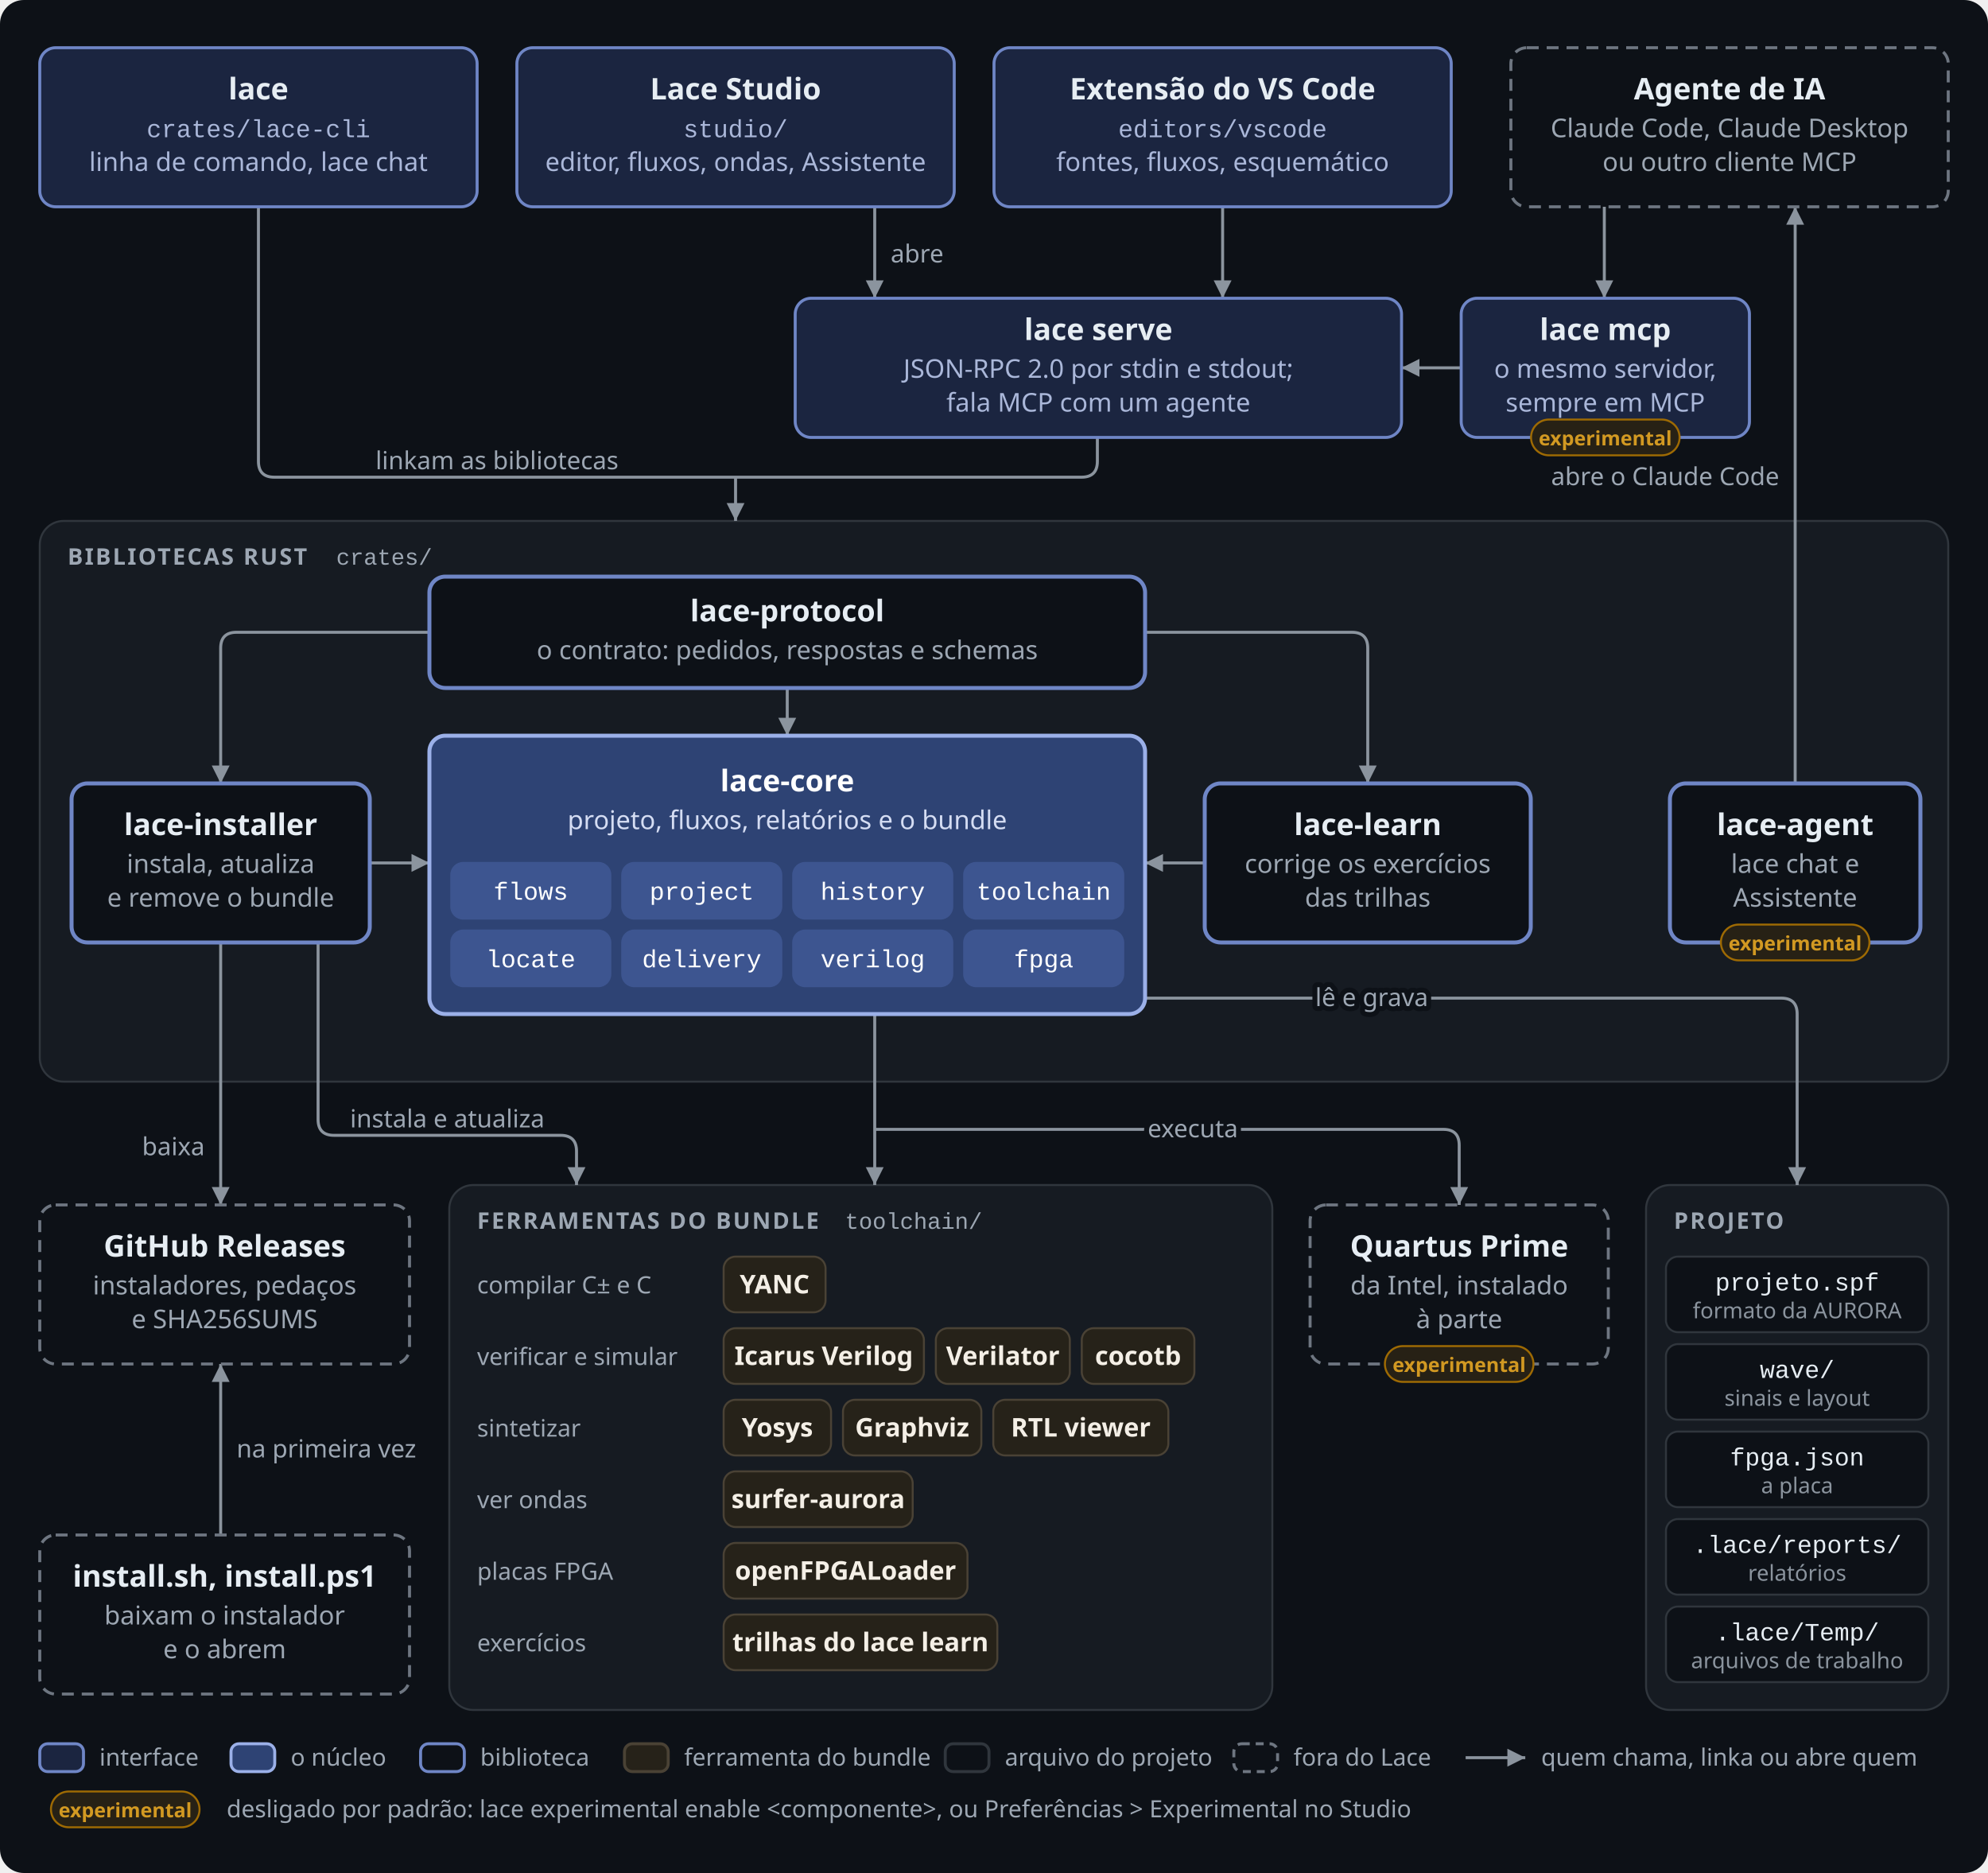
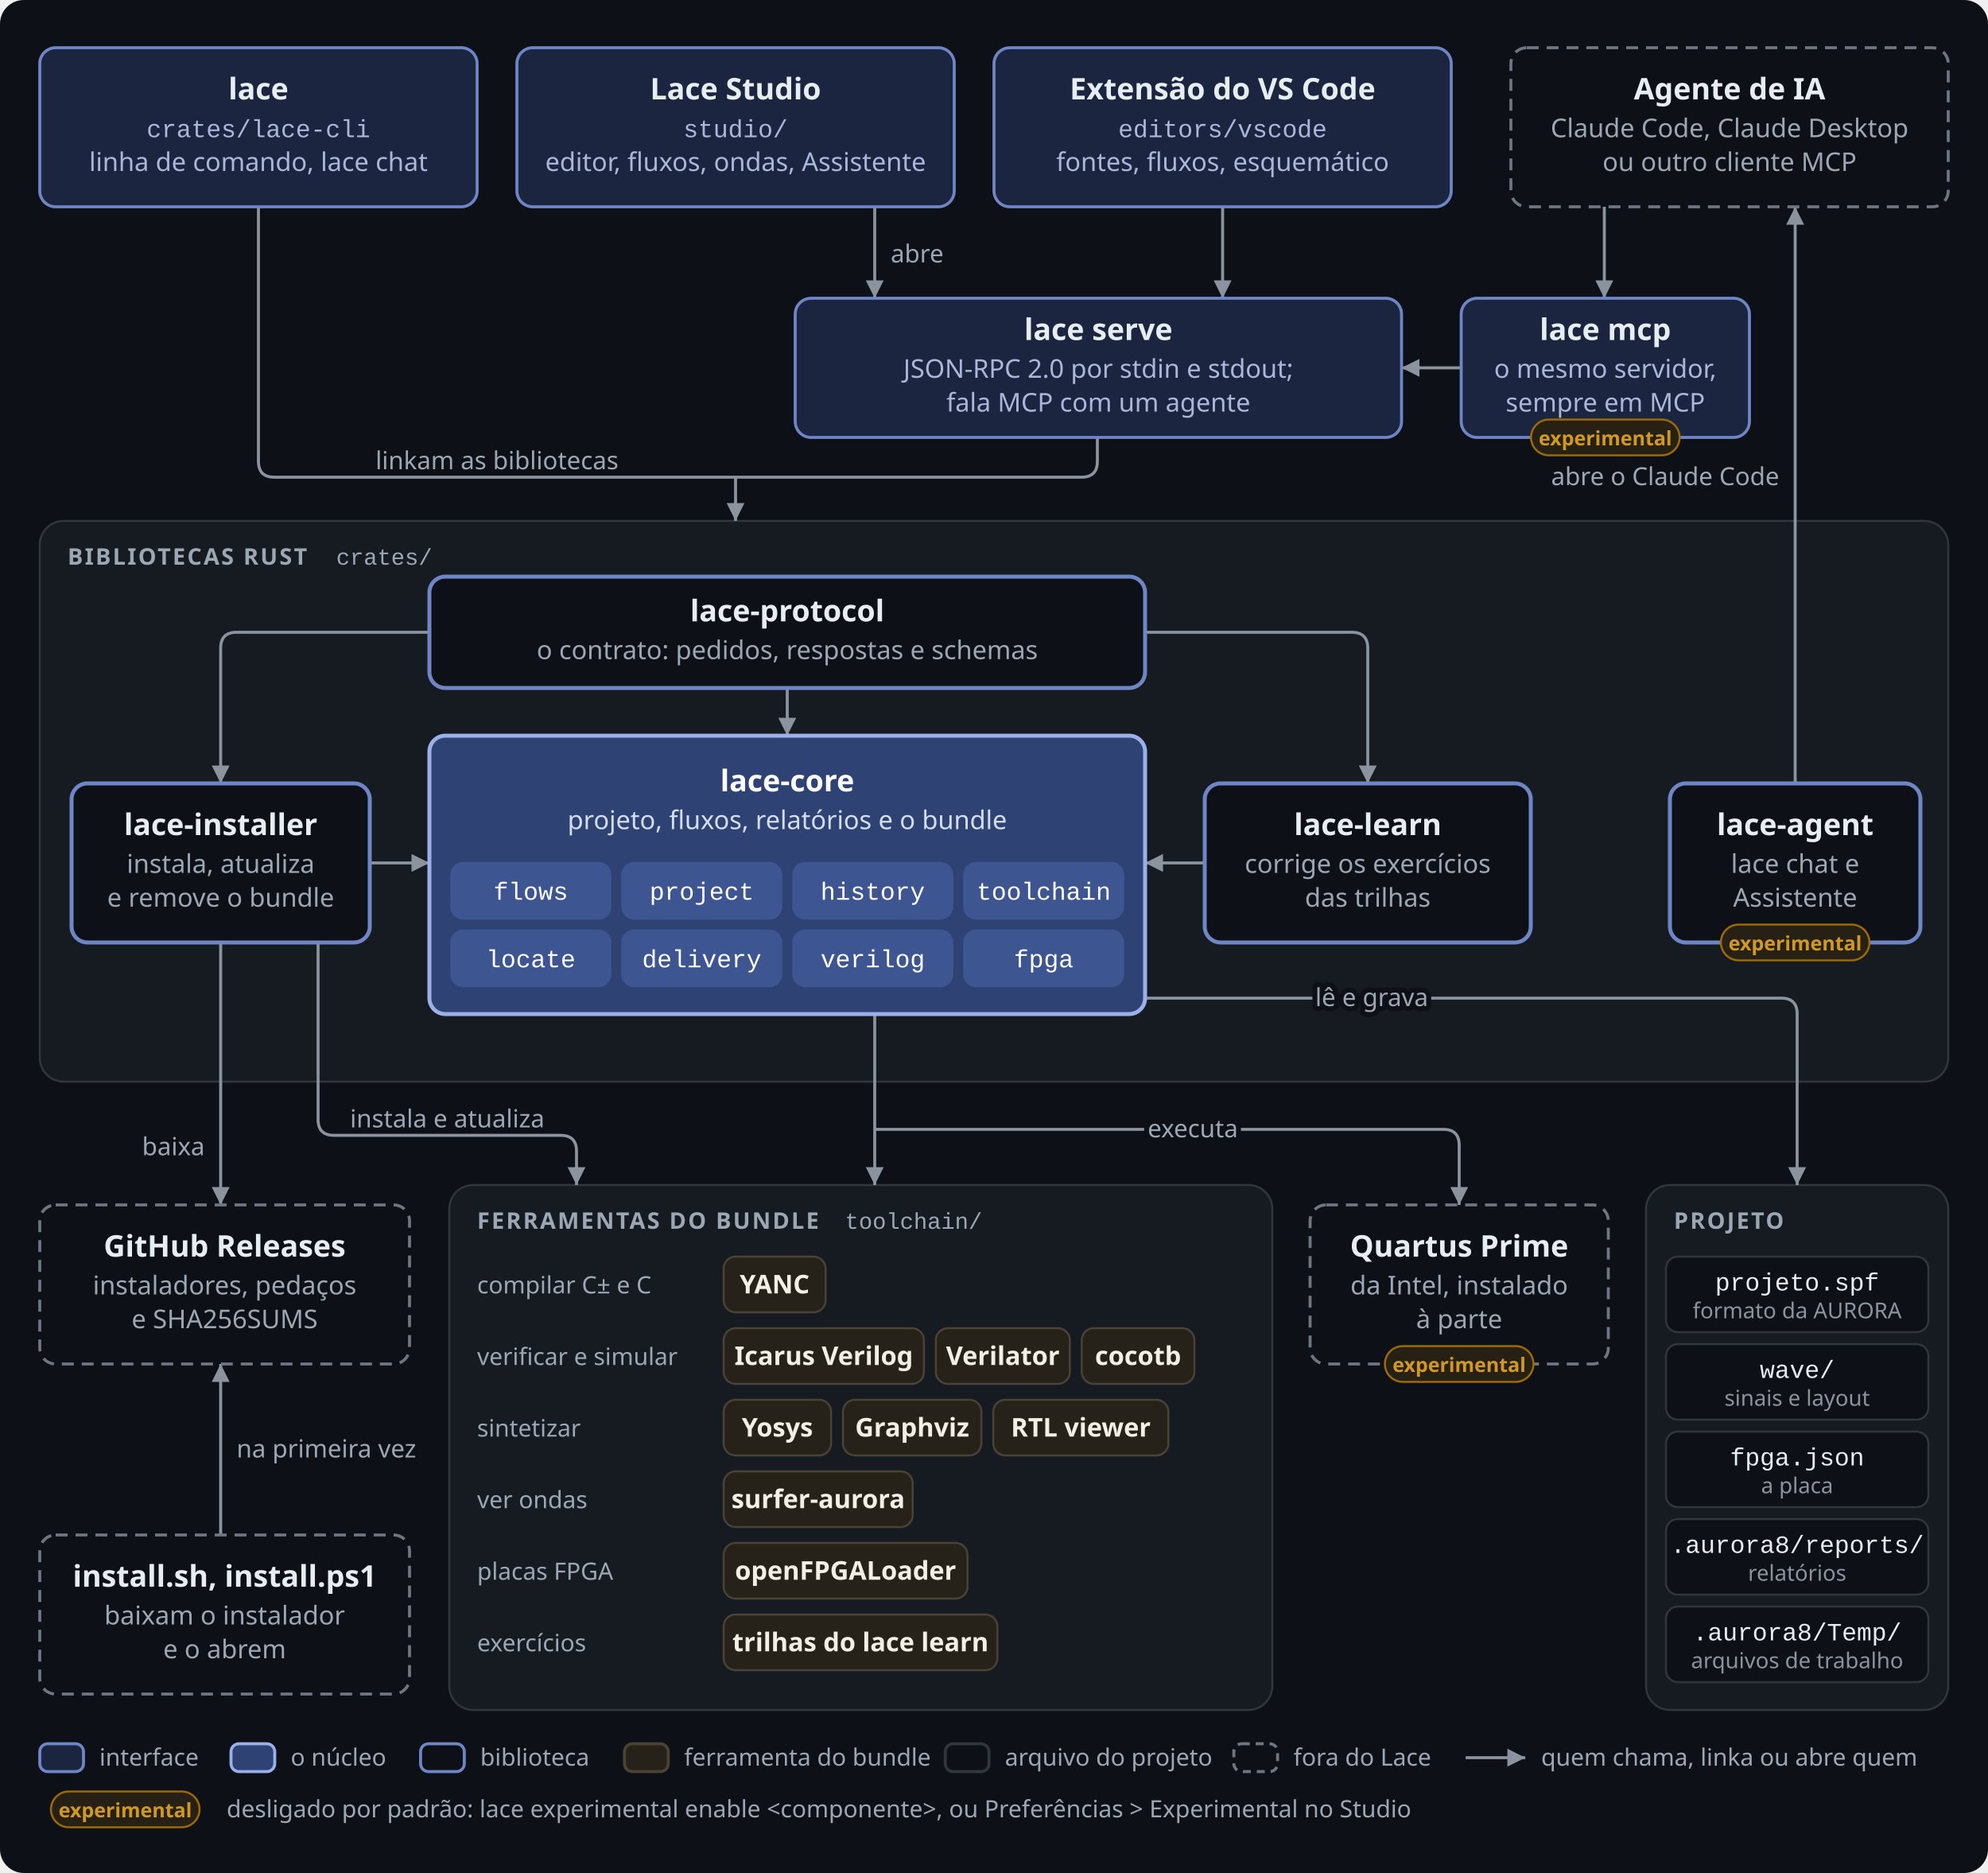
<svg xmlns="http://www.w3.org/2000/svg" width="1000" height="942" viewBox="0 0 1000 942" role="img" aria-labelledby="titulo descricao">
  <defs>
    <marker id="seta" viewBox="0 0 10 10" refX="10" refY="5" markerWidth="9" markerHeight="9" markerUnits="userSpaceOnUse" orient="auto">
      <path d="M0,0 L10,5 L0,10 z" fill="#8b949e" />
    </marker>
  </defs>
  <rect width="1000" height="942" rx="12" fill="#0d1117" />
  <rect x="20" y="262" width="960" height="282" rx="12" fill="#161b22" stroke="#30363d" />
  <text x="34" y="284" font-size="11.5" font-family="'Segoe UI', -apple-system, BlinkMacSystemFont, 'Noto Sans', Helvetica, Arial, sans-serif" fill="#9da7b3" text-anchor="start" font-weight="700" letter-spacing="0.08em">BIBLIOTECAS RUST</text>
  <text x="169.112" y="284" font-size="11.5" font-family="'Cascadia Mono', SFMono-Regular, Consolas, 'Liberation Mono', Menlo, monospace" fill="#9da7b3" text-anchor="start">crates/</text>
  <rect x="226" y="596" width="414" height="264" rx="12" fill="#161b22" stroke="#30363d" />
  <text x="240" y="618" font-size="11.5" font-family="'Segoe UI', -apple-system, BlinkMacSystemFont, 'Noto Sans', Helvetica, Arial, sans-serif" fill="#9da7b3" text-anchor="start" font-weight="700" letter-spacing="0.08em">FERRAMENTAS DO BUNDLE</text>
  <text x="425.059" y="618" font-size="11.5" font-family="'Cascadia Mono', SFMono-Regular, Consolas, 'Liberation Mono', Menlo, monospace" fill="#9da7b3" text-anchor="start">toolchain/</text>
  <rect x="828" y="596" width="152" height="264" rx="12" fill="#161b22" stroke="#30363d" />
  <text x="842" y="618" font-size="11.5" font-family="'Segoe UI', -apple-system, BlinkMacSystemFont, 'Noto Sans', Helvetica, Arial, sans-serif" fill="#9da7b3" text-anchor="start" font-weight="700" letter-spacing="0.08em">PROJETO</text>
  <path d="M440,104 L440,150" fill="none" stroke="#8b949e" stroke-width="1.5" stroke-linejoin="round" marker-end="url(#seta)" />
  <path d="M615,104 L615,150" fill="none" stroke="#8b949e" stroke-width="1.5" stroke-linejoin="round" marker-end="url(#seta)" />
  <path d="M807,104 L807,150" fill="none" stroke="#8b949e" stroke-width="1.5" stroke-linejoin="round" marker-end="url(#seta)" />
  <path d="M735,185 L705,185" fill="none" stroke="#8b949e" stroke-width="1.5" stroke-linejoin="round" marker-end="url(#seta)" />
  <path d="M130,104 L130,232 Q130,240 138,240 L370,240" fill="none" stroke="#8b949e" stroke-width="1.5" stroke-linejoin="round" />
  <path d="M552,220 L552,232 Q552,240 544,240 L370,240" fill="none" stroke="#8b949e" stroke-width="1.5" stroke-linejoin="round" />
  <path d="M370,240 L370,262" fill="none" stroke="#8b949e" stroke-width="1.5" stroke-linejoin="round" marker-end="url(#seta)" />
  <path d="M186,434 L216,434" fill="none" stroke="#8b949e" stroke-width="1.5" stroke-linejoin="round" marker-end="url(#seta)" />
  <path d="M606,434 L576,434" fill="none" stroke="#8b949e" stroke-width="1.5" stroke-linejoin="round" marker-end="url(#seta)" />
  <path d="M396,346 L396,370" fill="none" stroke="#8b949e" stroke-width="1.5" stroke-linejoin="round" marker-end="url(#seta)" />
  <path d="M216,318 L119,318 Q111,318 111,326 L111,394" fill="none" stroke="#8b949e" stroke-width="1.5" stroke-linejoin="round" marker-end="url(#seta)" />
  <path d="M576,318 L680,318 Q688,318 688,326 L688,394" fill="none" stroke="#8b949e" stroke-width="1.5" stroke-linejoin="round" marker-end="url(#seta)" />
  <path d="M903,394 L903,104" fill="none" stroke="#8b949e" stroke-width="1.5" stroke-linejoin="round" marker-end="url(#seta)" />
  <path d="M111,474 L111,606" fill="none" stroke="#8b949e" stroke-width="1.5" stroke-linejoin="round" marker-end="url(#seta)" />
  <path d="M111,772 L111,686" fill="none" stroke="#8b949e" stroke-width="1.5" stroke-linejoin="round" marker-end="url(#seta)" />
  <path d="M160,474 L160,563 Q160,571 168,571 L282,571 Q290,571 290,579 L290,596" fill="none" stroke="#8b949e" stroke-width="1.5" stroke-linejoin="round" marker-end="url(#seta)" />
  <path d="M440,510 L440,596" fill="none" stroke="#8b949e" stroke-width="1.5" stroke-linejoin="round" marker-end="url(#seta)" />
  <path d="M440,568 L726,568 Q734,568 734,576 L734,606" fill="none" stroke="#8b949e" stroke-width="1.5" stroke-linejoin="round" marker-end="url(#seta)" />
  <path d="M576,502 L896,502 Q904,502 904,510 L904,596" fill="none" stroke="#8b949e" stroke-width="1.5" stroke-linejoin="round" marker-end="url(#seta)" />
  <path d="M737.24,884 L767.24,884" fill="none" stroke="#8b949e" stroke-width="1.5" stroke-linejoin="round" marker-end="url(#seta)" />
  <rect x="20" y="24" width="220" height="80" rx="8" fill="#1b2540" stroke="#6f86c6" stroke-width="1.5" />
  <text x="130" y="50" font-size="15" font-family="'Segoe UI', -apple-system, BlinkMacSystemFont, 'Noto Sans', Helvetica, Arial, sans-serif" fill="#e6edf3" text-anchor="middle" font-weight="600">lace</text>
  <text x="130" y="69" font-size="12.5" font-family="'Cascadia Mono', SFMono-Regular, Consolas, 'Liberation Mono', Menlo, monospace" fill="#aab7d9" text-anchor="middle">crates/lace-cli</text>
  <text x="130" y="86" font-size="13" font-family="'Segoe UI', -apple-system, BlinkMacSystemFont, 'Noto Sans', Helvetica, Arial, sans-serif" fill="#aab7d9" text-anchor="middle">linha de comando, lace chat</text>
  <rect x="260" y="24" width="220" height="80" rx="8" fill="#1b2540" stroke="#6f86c6" stroke-width="1.5" />
  <text x="370" y="50" font-size="15" font-family="'Segoe UI', -apple-system, BlinkMacSystemFont, 'Noto Sans', Helvetica, Arial, sans-serif" fill="#e6edf3" text-anchor="middle" font-weight="600">Lace Studio</text>
  <text x="370" y="69" font-size="12.5" font-family="'Cascadia Mono', SFMono-Regular, Consolas, 'Liberation Mono', Menlo, monospace" fill="#aab7d9" text-anchor="middle">studio/</text>
  <text x="370" y="86" font-size="13" font-family="'Segoe UI', -apple-system, BlinkMacSystemFont, 'Noto Sans', Helvetica, Arial, sans-serif" fill="#aab7d9" text-anchor="middle">editor, fluxos, ondas, Assistente</text>
  <rect x="500" y="24" width="230" height="80" rx="8" fill="#1b2540" stroke="#6f86c6" stroke-width="1.5" />
  <text x="615" y="50" font-size="15" font-family="'Segoe UI', -apple-system, BlinkMacSystemFont, 'Noto Sans', Helvetica, Arial, sans-serif" fill="#e6edf3" text-anchor="middle" font-weight="600">Extensão do VS Code</text>
  <text x="615" y="69" font-size="12.5" font-family="'Cascadia Mono', SFMono-Regular, Consolas, 'Liberation Mono', Menlo, monospace" fill="#aab7d9" text-anchor="middle">editors/vscode</text>
  <text x="615" y="86" font-size="13" font-family="'Segoe UI', -apple-system, BlinkMacSystemFont, 'Noto Sans', Helvetica, Arial, sans-serif" fill="#aab7d9" text-anchor="middle">fontes, fluxos, esquemático</text>
  <rect x="760" y="24" width="220" height="80" rx="8" fill="#0d1117" stroke="#6e7681" stroke-width="1.5" stroke-dasharray="6 4" />
  <text x="870" y="50" font-size="15" font-family="'Segoe UI', -apple-system, BlinkMacSystemFont, 'Noto Sans', Helvetica, Arial, sans-serif" fill="#e6edf3" text-anchor="middle" font-weight="600">Agente de IA</text>
  <text x="870" y="69" font-size="13" font-family="'Segoe UI', -apple-system, BlinkMacSystemFont, 'Noto Sans', Helvetica, Arial, sans-serif" fill="#9da7b3" text-anchor="middle">Claude Code, Claude Desktop</text>
  <text x="870" y="86" font-size="13" font-family="'Segoe UI', -apple-system, BlinkMacSystemFont, 'Noto Sans', Helvetica, Arial, sans-serif" fill="#9da7b3" text-anchor="middle">ou outro cliente MCP</text>
  <rect x="400" y="150" width="305" height="70" rx="8" fill="#1b2540" stroke="#6f86c6" stroke-width="1.5" />
  <text x="552.5" y="171" font-size="15" font-family="'Segoe UI', -apple-system, BlinkMacSystemFont, 'Noto Sans', Helvetica, Arial, sans-serif" fill="#e6edf3" text-anchor="middle" font-weight="600">lace serve</text>
  <text x="552.5" y="190" font-size="13" font-family="'Segoe UI', -apple-system, BlinkMacSystemFont, 'Noto Sans', Helvetica, Arial, sans-serif" fill="#aab7d9" text-anchor="middle">JSON-RPC 2.0 por stdin e stdout;</text>
  <text x="552.5" y="207" font-size="13" font-family="'Segoe UI', -apple-system, BlinkMacSystemFont, 'Noto Sans', Helvetica, Arial, sans-serif" fill="#aab7d9" text-anchor="middle">fala MCP com um agente</text>
  <rect x="735" y="150" width="145" height="70" rx="8" fill="#1b2540" stroke="#6f86c6" stroke-width="1.5" />
  <text x="807.5" y="171" font-size="15" font-family="'Segoe UI', -apple-system, BlinkMacSystemFont, 'Noto Sans', Helvetica, Arial, sans-serif" fill="#e6edf3" text-anchor="middle" font-weight="600">lace mcp</text>
  <text x="807.5" y="190" font-size="13" font-family="'Segoe UI', -apple-system, BlinkMacSystemFont, 'Noto Sans', Helvetica, Arial, sans-serif" fill="#aab7d9" text-anchor="middle">o mesmo servidor,</text>
  <text x="807.5" y="207" font-size="13" font-family="'Segoe UI', -apple-system, BlinkMacSystemFont, 'Noto Sans', Helvetica, Arial, sans-serif" fill="#aab7d9" text-anchor="middle">sempre em MCP</text>
  <rect x="770.131" y="211" width="74.738" height="18" rx="9" fill="#272115" stroke="#9e6a03" />
  <text x="807.5" y="224" font-size="10" font-family="'Segoe UI', -apple-system, BlinkMacSystemFont, 'Noto Sans', Helvetica, Arial, sans-serif" fill="#d29922" text-anchor="middle" font-weight="600">experimental</text>
  <rect x="216" y="290" width="360" height="56" rx="8" fill="#0d1117" stroke="#6f86c6" stroke-width="2" />
  <text x="396" y="312.5" font-size="15" font-family="'Segoe UI', -apple-system, BlinkMacSystemFont, 'Noto Sans', Helvetica, Arial, sans-serif" fill="#e6edf3" text-anchor="middle" font-weight="600">lace-protocol</text>
  <text x="396" y="331.5" font-size="13" font-family="'Segoe UI', -apple-system, BlinkMacSystemFont, 'Noto Sans', Helvetica, Arial, sans-serif" fill="#9da7b3" text-anchor="middle">o contrato: pedidos, respostas e schemas</text>
  <rect x="36" y="394" width="150" height="80" rx="8" fill="#0d1117" stroke="#6f86c6" stroke-width="2" />
  <text x="111" y="420" font-size="15" font-family="'Segoe UI', -apple-system, BlinkMacSystemFont, 'Noto Sans', Helvetica, Arial, sans-serif" fill="#e6edf3" text-anchor="middle" font-weight="600">lace-installer</text>
  <text x="111" y="439" font-size="13" font-family="'Segoe UI', -apple-system, BlinkMacSystemFont, 'Noto Sans', Helvetica, Arial, sans-serif" fill="#9da7b3" text-anchor="middle">instala, atualiza</text>
  <text x="111" y="456" font-size="13" font-family="'Segoe UI', -apple-system, BlinkMacSystemFont, 'Noto Sans', Helvetica, Arial, sans-serif" fill="#9da7b3" text-anchor="middle">e remove o bundle</text>
  <rect x="216" y="370" width="360" height="140" rx="8" fill="#2e4374" stroke="#9bb0e8" stroke-width="2" />
  <text x="396" y="398" font-size="15" font-family="'Segoe UI', -apple-system, BlinkMacSystemFont, 'Noto Sans', Helvetica, Arial, sans-serif" fill="#ffffff" text-anchor="middle" font-weight="600">lace-core</text>
  <text x="396" y="417" font-size="13" font-family="'Segoe UI', -apple-system, BlinkMacSystemFont, 'Noto Sans', Helvetica, Arial, sans-serif" fill="#d5ddf3" text-anchor="middle">projeto, fluxos, relatórios e o bundle</text>
  <rect x="227" y="434" width="80" height="28" rx="6" fill="#3d5590" stroke="#3d5590" />
  <text x="267" y="452.5" font-size="12.5" font-family="'Cascadia Mono', SFMono-Regular, Consolas, 'Liberation Mono', Menlo, monospace" fill="#ffffff" text-anchor="middle">flows</text>
  <rect x="313" y="434" width="80" height="28" rx="6" fill="#3d5590" stroke="#3d5590" />
  <text x="353" y="452.5" font-size="12.5" font-family="'Cascadia Mono', SFMono-Regular, Consolas, 'Liberation Mono', Menlo, monospace" fill="#ffffff" text-anchor="middle">project</text>
  <rect x="399" y="434" width="80" height="28" rx="6" fill="#3d5590" stroke="#3d5590" />
  <text x="439" y="452.5" font-size="12.5" font-family="'Cascadia Mono', SFMono-Regular, Consolas, 'Liberation Mono', Menlo, monospace" fill="#ffffff" text-anchor="middle">history</text>
  <rect x="485" y="434" width="80" height="28" rx="6" fill="#3d5590" stroke="#3d5590" />
  <text x="525" y="452.5" font-size="12.5" font-family="'Cascadia Mono', SFMono-Regular, Consolas, 'Liberation Mono', Menlo, monospace" fill="#ffffff" text-anchor="middle">toolchain</text>
  <rect x="227" y="468" width="80" height="28" rx="6" fill="#3d5590" stroke="#3d5590" />
  <text x="267" y="486.5" font-size="12.5" font-family="'Cascadia Mono', SFMono-Regular, Consolas, 'Liberation Mono', Menlo, monospace" fill="#ffffff" text-anchor="middle">locate</text>
  <rect x="313" y="468" width="80" height="28" rx="6" fill="#3d5590" stroke="#3d5590" />
  <text x="353" y="486.5" font-size="12.5" font-family="'Cascadia Mono', SFMono-Regular, Consolas, 'Liberation Mono', Menlo, monospace" fill="#ffffff" text-anchor="middle">delivery</text>
  <rect x="399" y="468" width="80" height="28" rx="6" fill="#3d5590" stroke="#3d5590" />
  <text x="439" y="486.5" font-size="12.5" font-family="'Cascadia Mono', SFMono-Regular, Consolas, 'Liberation Mono', Menlo, monospace" fill="#ffffff" text-anchor="middle">verilog</text>
  <rect x="485" y="468" width="80" height="28" rx="6" fill="#3d5590" stroke="#3d5590" />
  <text x="525" y="486.5" font-size="12.5" font-family="'Cascadia Mono', SFMono-Regular, Consolas, 'Liberation Mono', Menlo, monospace" fill="#ffffff" text-anchor="middle">fpga</text>
  <rect x="606" y="394" width="164" height="80" rx="8" fill="#0d1117" stroke="#6f86c6" stroke-width="2" />
  <text x="688" y="420" font-size="15" font-family="'Segoe UI', -apple-system, BlinkMacSystemFont, 'Noto Sans', Helvetica, Arial, sans-serif" fill="#e6edf3" text-anchor="middle" font-weight="600">lace-learn</text>
  <text x="688" y="439" font-size="13" font-family="'Segoe UI', -apple-system, BlinkMacSystemFont, 'Noto Sans', Helvetica, Arial, sans-serif" fill="#9da7b3" text-anchor="middle">corrige os exercícios</text>
  <text x="688" y="456" font-size="13" font-family="'Segoe UI', -apple-system, BlinkMacSystemFont, 'Noto Sans', Helvetica, Arial, sans-serif" fill="#9da7b3" text-anchor="middle">das trilhas</text>
  <rect x="840" y="394" width="126" height="80" rx="8" fill="#0d1117" stroke="#6f86c6" stroke-width="2" />
  <text x="903" y="420" font-size="15" font-family="'Segoe UI', -apple-system, BlinkMacSystemFont, 'Noto Sans', Helvetica, Arial, sans-serif" fill="#e6edf3" text-anchor="middle" font-weight="600">lace-agent</text>
  <text x="903" y="439" font-size="13" font-family="'Segoe UI', -apple-system, BlinkMacSystemFont, 'Noto Sans', Helvetica, Arial, sans-serif" fill="#9da7b3" text-anchor="middle">lace chat e</text>
  <text x="903" y="456" font-size="13" font-family="'Segoe UI', -apple-system, BlinkMacSystemFont, 'Noto Sans', Helvetica, Arial, sans-serif" fill="#9da7b3" text-anchor="middle">Assistente</text>
  <rect x="865.631" y="465" width="74.738" height="18" rx="9" fill="#272115" stroke="#9e6a03" />
  <text x="903" y="478" font-size="10" font-family="'Segoe UI', -apple-system, BlinkMacSystemFont, 'Noto Sans', Helvetica, Arial, sans-serif" fill="#d29922" text-anchor="middle" font-weight="600">experimental</text>
  <rect x="20" y="606" width="186" height="80" rx="8" fill="#0d1117" stroke="#6e7681" stroke-width="1.5" stroke-dasharray="6 4" />
  <text x="113" y="632" font-size="15" font-family="'Segoe UI', -apple-system, BlinkMacSystemFont, 'Noto Sans', Helvetica, Arial, sans-serif" fill="#e6edf3" text-anchor="middle" font-weight="600">GitHub Releases</text>
  <text x="113" y="651" font-size="13" font-family="'Segoe UI', -apple-system, BlinkMacSystemFont, 'Noto Sans', Helvetica, Arial, sans-serif" fill="#9da7b3" text-anchor="middle">instaladores, pedaços</text>
  <text x="113" y="668" font-size="13" font-family="'Segoe UI', -apple-system, BlinkMacSystemFont, 'Noto Sans', Helvetica, Arial, sans-serif" fill="#9da7b3" text-anchor="middle">e SHA256SUMS</text>
  <rect x="20" y="772" width="186" height="80" rx="8" fill="#0d1117" stroke="#6e7681" stroke-width="1.5" stroke-dasharray="6 4" />
  <text x="113" y="798" font-size="15" font-family="'Segoe UI', -apple-system, BlinkMacSystemFont, 'Noto Sans', Helvetica, Arial, sans-serif" fill="#e6edf3" text-anchor="middle" font-weight="600">install.sh, install.ps1</text>
  <text x="113" y="817" font-size="13" font-family="'Segoe UI', -apple-system, BlinkMacSystemFont, 'Noto Sans', Helvetica, Arial, sans-serif" fill="#9da7b3" text-anchor="middle">baixam o instalador</text>
  <text x="113" y="834" font-size="13" font-family="'Segoe UI', -apple-system, BlinkMacSystemFont, 'Noto Sans', Helvetica, Arial, sans-serif" fill="#9da7b3" text-anchor="middle">e o abrem</text>
  <text x="240" y="650.5" font-size="12" font-family="'Segoe UI', -apple-system, BlinkMacSystemFont, 'Noto Sans', Helvetica, Arial, sans-serif" fill="#9da7b3" text-anchor="start">compilar C± e C</text>
  <rect x="364" y="632" width="51.277" height="28" rx="6" fill="#262219" stroke="#4a4235" />
  <text x="389.638" y="650.5" font-size="13" font-family="'Segoe UI', -apple-system, BlinkMacSystemFont, 'Noto Sans', Helvetica, Arial, sans-serif" fill="#f4efe6" text-anchor="middle" font-weight="600">YANC</text>
  <text x="240" y="686.5" font-size="12" font-family="'Segoe UI', -apple-system, BlinkMacSystemFont, 'Noto Sans', Helvetica, Arial, sans-serif" fill="#9da7b3" text-anchor="start">verificar e simular</text>
  <rect x="364" y="668" width="100.747" height="28" rx="6" fill="#262219" stroke="#4a4235" />
  <text x="414.374" y="686.5" font-size="13" font-family="'Segoe UI', -apple-system, BlinkMacSystemFont, 'Noto Sans', Helvetica, Arial, sans-serif" fill="#f4efe6" text-anchor="middle" font-weight="600">Icarus Verilog</text>
  <rect x="470.747" y="668" width="67.399" height="28" rx="6" fill="#262219" stroke="#4a4235" />
  <text x="504.447" y="686.5" font-size="13" font-family="'Segoe UI', -apple-system, BlinkMacSystemFont, 'Noto Sans', Helvetica, Arial, sans-serif" fill="#f4efe6" text-anchor="middle" font-weight="600">Verilator</text>
  <rect x="544.146" y="668" width="56.651" height="28" rx="6" fill="#262219" stroke="#4a4235" />
  <text x="572.472" y="686.5" font-size="13" font-family="'Segoe UI', -apple-system, BlinkMacSystemFont, 'Noto Sans', Helvetica, Arial, sans-serif" fill="#f4efe6" text-anchor="middle" font-weight="600">cocotb</text>
  <text x="240" y="722.5" font-size="12" font-family="'Segoe UI', -apple-system, BlinkMacSystemFont, 'Noto Sans', Helvetica, Arial, sans-serif" fill="#9da7b3" text-anchor="start">sintetizar</text>
  <rect x="364" y="704" width="54.033" height="28" rx="6" fill="#262219" stroke="#4a4235" />
  <text x="391.016" y="722.5" font-size="13" font-family="'Segoe UI', -apple-system, BlinkMacSystemFont, 'Noto Sans', Helvetica, Arial, sans-serif" fill="#f4efe6" text-anchor="middle" font-weight="600">Yosys</text>
  <rect x="424.033" y="704" width="69.604" height="28" rx="6" fill="#262219" stroke="#4a4235" />
  <text x="458.835" y="722.5" font-size="13" font-family="'Segoe UI', -apple-system, BlinkMacSystemFont, 'Noto Sans', Helvetica, Arial, sans-serif" fill="#f4efe6" text-anchor="middle" font-weight="600">Graphviz</text>
  <rect x="499.637" y="704" width="88.069" height="28" rx="6" fill="#262219" stroke="#4a4235" />
  <text x="543.672" y="722.5" font-size="13" font-family="'Segoe UI', -apple-system, BlinkMacSystemFont, 'Noto Sans', Helvetica, Arial, sans-serif" fill="#f4efe6" text-anchor="middle" font-weight="600">RTL viewer</text>
  <text x="240" y="758.5" font-size="12" font-family="'Segoe UI', -apple-system, BlinkMacSystemFont, 'Noto Sans', Helvetica, Arial, sans-serif" fill="#9da7b3" text-anchor="start">ver ondas</text>
  <rect x="364" y="740" width="95.097" height="28" rx="6" fill="#262219" stroke="#4a4235" />
  <text x="411.549" y="758.5" font-size="13" font-family="'Segoe UI', -apple-system, BlinkMacSystemFont, 'Noto Sans', Helvetica, Arial, sans-serif" fill="#f4efe6" text-anchor="middle" font-weight="600">surfer-aurora</text>
  <text x="240" y="794.5" font-size="12" font-family="'Segoe UI', -apple-system, BlinkMacSystemFont, 'Noto Sans', Helvetica, Arial, sans-serif" fill="#9da7b3" text-anchor="start">placas FPGA</text>
  <rect x="364" y="776" width="122.657" height="28" rx="6" fill="#262219" stroke="#4a4235" />
  <text x="425.329" y="794.5" font-size="13" font-family="'Segoe UI', -apple-system, BlinkMacSystemFont, 'Noto Sans', Helvetica, Arial, sans-serif" fill="#f4efe6" text-anchor="middle" font-weight="600">openFPGALoader</text>
  <text x="240" y="830.5" font-size="12" font-family="'Segoe UI', -apple-system, BlinkMacSystemFont, 'Noto Sans', Helvetica, Arial, sans-serif" fill="#9da7b3" text-anchor="start">exercícios</text>
  <rect x="364" y="812" width="137.677" height="28" rx="6" fill="#262219" stroke="#4a4235" />
  <text x="432.839" y="830.5" font-size="13" font-family="'Segoe UI', -apple-system, BlinkMacSystemFont, 'Noto Sans', Helvetica, Arial, sans-serif" fill="#f4efe6" text-anchor="middle" font-weight="600">trilhas do lace learn</text>
  <rect x="659" y="606" width="150" height="80" rx="8" fill="#0d1117" stroke="#6e7681" stroke-width="1.5" stroke-dasharray="6 4" />
  <text x="734" y="632" font-size="15" font-family="'Segoe UI', -apple-system, BlinkMacSystemFont, 'Noto Sans', Helvetica, Arial, sans-serif" fill="#e6edf3" text-anchor="middle" font-weight="600">Quartus Prime</text>
  <text x="734" y="651" font-size="13" font-family="'Segoe UI', -apple-system, BlinkMacSystemFont, 'Noto Sans', Helvetica, Arial, sans-serif" fill="#9da7b3" text-anchor="middle">da Intel, instalado</text>
  <text x="734" y="668" font-size="13" font-family="'Segoe UI', -apple-system, BlinkMacSystemFont, 'Noto Sans', Helvetica, Arial, sans-serif" fill="#9da7b3" text-anchor="middle">à parte</text>
  <rect x="696.631" y="677" width="74.738" height="18" rx="9" fill="#272115" stroke="#9e6a03" />
  <text x="734" y="690" font-size="10" font-family="'Segoe UI', -apple-system, BlinkMacSystemFont, 'Noto Sans', Helvetica, Arial, sans-serif" fill="#d29922" text-anchor="middle" font-weight="600">experimental</text>
  <rect x="838" y="632" width="132" height="38" rx="6" fill="#0d1117" stroke="#30363d" />
  <text x="904" y="649" font-size="12.5" font-family="'Cascadia Mono', SFMono-Regular, Consolas, 'Liberation Mono', Menlo, monospace" fill="#e6edf3" text-anchor="middle">projeto.spf</text>
  <text x="904" y="663" font-size="11" font-family="'Segoe UI', -apple-system, BlinkMacSystemFont, 'Noto Sans', Helvetica, Arial, sans-serif" fill="#8b949e" text-anchor="middle">formato da AURORA</text>
  <rect x="838" y="676" width="132" height="38" rx="6" fill="#0d1117" stroke="#30363d" />
  <text x="904" y="693" font-size="12.5" font-family="'Cascadia Mono', SFMono-Regular, Consolas, 'Liberation Mono', Menlo, monospace" fill="#e6edf3" text-anchor="middle">wave/</text>
  <text x="904" y="707" font-size="11" font-family="'Segoe UI', -apple-system, BlinkMacSystemFont, 'Noto Sans', Helvetica, Arial, sans-serif" fill="#8b949e" text-anchor="middle">sinais e layout</text>
  <rect x="838" y="720" width="132" height="38" rx="6" fill="#0d1117" stroke="#30363d" />
  <text x="904" y="737" font-size="12.5" font-family="'Cascadia Mono', SFMono-Regular, Consolas, 'Liberation Mono', Menlo, monospace" fill="#e6edf3" text-anchor="middle">fpga.json</text>
  <text x="904" y="751" font-size="11" font-family="'Segoe UI', -apple-system, BlinkMacSystemFont, 'Noto Sans', Helvetica, Arial, sans-serif" fill="#8b949e" text-anchor="middle">a placa</text>
  <rect x="838" y="764" width="132" height="38" rx="6" fill="#0d1117" stroke="#30363d" />
-   <text x="904" y="781" font-size="12.5" font-family="'Cascadia Mono', SFMono-Regular, Consolas, 'Liberation Mono', Menlo, monospace" fill="#e6edf3" text-anchor="middle">.lace/reports/</text>
+   <text x="904" y="781" font-size="12.5" font-family="'Cascadia Mono', SFMono-Regular, Consolas, 'Liberation Mono', Menlo, monospace" fill="#e6edf3" text-anchor="middle">.aurora8/reports/</text>
  <text x="904" y="795" font-size="11" font-family="'Segoe UI', -apple-system, BlinkMacSystemFont, 'Noto Sans', Helvetica, Arial, sans-serif" fill="#8b949e" text-anchor="middle">relatórios</text>
  <rect x="838" y="808" width="132" height="38" rx="6" fill="#0d1117" stroke="#30363d" />
-   <text x="904" y="825" font-size="12.5" font-family="'Cascadia Mono', SFMono-Regular, Consolas, 'Liberation Mono', Menlo, monospace" fill="#e6edf3" text-anchor="middle">.lace/Temp/</text>
+   <text x="904" y="825" font-size="12.5" font-family="'Cascadia Mono', SFMono-Regular, Consolas, 'Liberation Mono', Menlo, monospace" fill="#e6edf3" text-anchor="middle">.aurora8/Temp/</text>
  <text x="904" y="839" font-size="11" font-family="'Segoe UI', -apple-system, BlinkMacSystemFont, 'Noto Sans', Helvetica, Arial, sans-serif" fill="#8b949e" text-anchor="middle">arquivos de trabalho</text>
  <rect x="20" y="877" width="22" height="14" rx="4" fill="#1b2540" stroke="#6f86c6" stroke-width="1.5" />
  <text x="50" y="888" font-size="12" font-family="'Segoe UI', -apple-system, BlinkMacSystemFont, 'Noto Sans', Helvetica, Arial, sans-serif" fill="#9da7b3" text-anchor="start">interface</text>
  <rect x="116.2" y="877" width="22" height="14" rx="4" fill="#2e4374" stroke="#9bb0e8" stroke-width="1.5" />
  <text x="146.2" y="888" font-size="12" font-family="'Segoe UI', -apple-system, BlinkMacSystemFont, 'Noto Sans', Helvetica, Arial, sans-serif" fill="#9da7b3" text-anchor="start">o núcleo</text>
  <rect x="211.56" y="877" width="22" height="14" rx="4" fill="#0d1117" stroke="#6f86c6" stroke-width="1.5" />
  <text x="241.56" y="888" font-size="12" font-family="'Segoe UI', -apple-system, BlinkMacSystemFont, 'Noto Sans', Helvetica, Arial, sans-serif" fill="#9da7b3" text-anchor="start">biblioteca</text>
  <rect x="314.12" y="877" width="22" height="14" rx="4" fill="#262219" stroke="#4a4235" stroke-width="1.5" />
  <text x="344.12" y="888" font-size="12" font-family="'Segoe UI', -apple-system, BlinkMacSystemFont, 'Noto Sans', Helvetica, Arial, sans-serif" fill="#9da7b3" text-anchor="start">ferramenta do bundle</text>
  <rect x="475.48" y="877" width="22" height="14" rx="4" fill="#0d1117" stroke="#30363d" stroke-width="1.5" />
  <text x="505.48" y="888" font-size="12" font-family="'Segoe UI', -apple-system, BlinkMacSystemFont, 'Noto Sans', Helvetica, Arial, sans-serif" fill="#9da7b3" text-anchor="start">arquivo do projeto</text>
  <rect x="620.64" y="877" width="22" height="14" rx="4" fill="#0d1117" stroke="#6e7681" stroke-width="1.5" stroke-dasharray="4 3" />
  <text x="650.64" y="888" font-size="12" font-family="'Segoe UI', -apple-system, BlinkMacSystemFont, 'Noto Sans', Helvetica, Arial, sans-serif" fill="#9da7b3" text-anchor="start">fora do Lace</text>
  <text x="775.24" y="888" font-size="12" font-family="'Segoe UI', -apple-system, BlinkMacSystemFont, 'Noto Sans', Helvetica, Arial, sans-serif" fill="#9da7b3" text-anchor="start">quem chama, linka ou abre quem</text>
  <rect x="25.631" y="901" width="74.738" height="18" rx="9" fill="#272115" stroke="#9e6a03" />
  <text x="63" y="914" font-size="10" font-family="'Segoe UI', -apple-system, BlinkMacSystemFont, 'Noto Sans', Helvetica, Arial, sans-serif" fill="#d29922" text-anchor="middle" font-weight="600">experimental</text>
  <text x="114" y="914" font-size="12" font-family="'Segoe UI', -apple-system, BlinkMacSystemFont, 'Noto Sans', Helvetica, Arial, sans-serif" fill="#9da7b3" text-anchor="start">desligado por padrão: lace experimental enable &lt;componente&gt;, ou Preferências &gt; Experimental no Studio</text>
  <text x="448" y="132" font-size="12.5" font-family="'Segoe UI', -apple-system, BlinkMacSystemFont, 'Noto Sans', Helvetica, Arial, sans-serif" fill="#9da7b3" text-anchor="start" stroke="#0d1117" stroke-width="5" stroke-linejoin="round" paint-order="stroke">abre</text>
  <text x="250" y="236" font-size="12.5" font-family="'Segoe UI', -apple-system, BlinkMacSystemFont, 'Noto Sans', Helvetica, Arial, sans-serif" fill="#9da7b3" text-anchor="middle" stroke="#0d1117" stroke-width="5" stroke-linejoin="round" paint-order="stroke">linkam as bibliotecas</text>
  <text x="895" y="244" font-size="12.5" font-family="'Segoe UI', -apple-system, BlinkMacSystemFont, 'Noto Sans', Helvetica, Arial, sans-serif" fill="#9da7b3" text-anchor="end" stroke="#0d1117" stroke-width="5" stroke-linejoin="round" paint-order="stroke">abre o Claude Code</text>
  <text x="103" y="581" font-size="12.5" font-family="'Segoe UI', -apple-system, BlinkMacSystemFont, 'Noto Sans', Helvetica, Arial, sans-serif" fill="#9da7b3" text-anchor="end" stroke="#0d1117" stroke-width="5" stroke-linejoin="round" paint-order="stroke">baixa</text>
  <text x="119" y="733" font-size="12.5" font-family="'Segoe UI', -apple-system, BlinkMacSystemFont, 'Noto Sans', Helvetica, Arial, sans-serif" fill="#9da7b3" text-anchor="start" stroke="#0d1117" stroke-width="5" stroke-linejoin="round" paint-order="stroke">na primeira vez</text>
  <text x="225" y="567" font-size="12.5" font-family="'Segoe UI', -apple-system, BlinkMacSystemFont, 'Noto Sans', Helvetica, Arial, sans-serif" fill="#9da7b3" text-anchor="middle" stroke="#0d1117" stroke-width="5" stroke-linejoin="round" paint-order="stroke">instala e atualiza</text>
  <text x="600" y="572" font-size="12.5" font-family="'Segoe UI', -apple-system, BlinkMacSystemFont, 'Noto Sans', Helvetica, Arial, sans-serif" fill="#9da7b3" text-anchor="middle" stroke="#0d1117" stroke-width="5" stroke-linejoin="round" paint-order="stroke">executa</text>
  <text x="690" y="506" font-size="12.5" font-family="'Segoe UI', -apple-system, BlinkMacSystemFont, 'Noto Sans', Helvetica, Arial, sans-serif" fill="#9da7b3" text-anchor="middle" stroke="#0d1117" stroke-width="5" stroke-linejoin="round" paint-order="stroke">lê e grava</text>
</svg>
